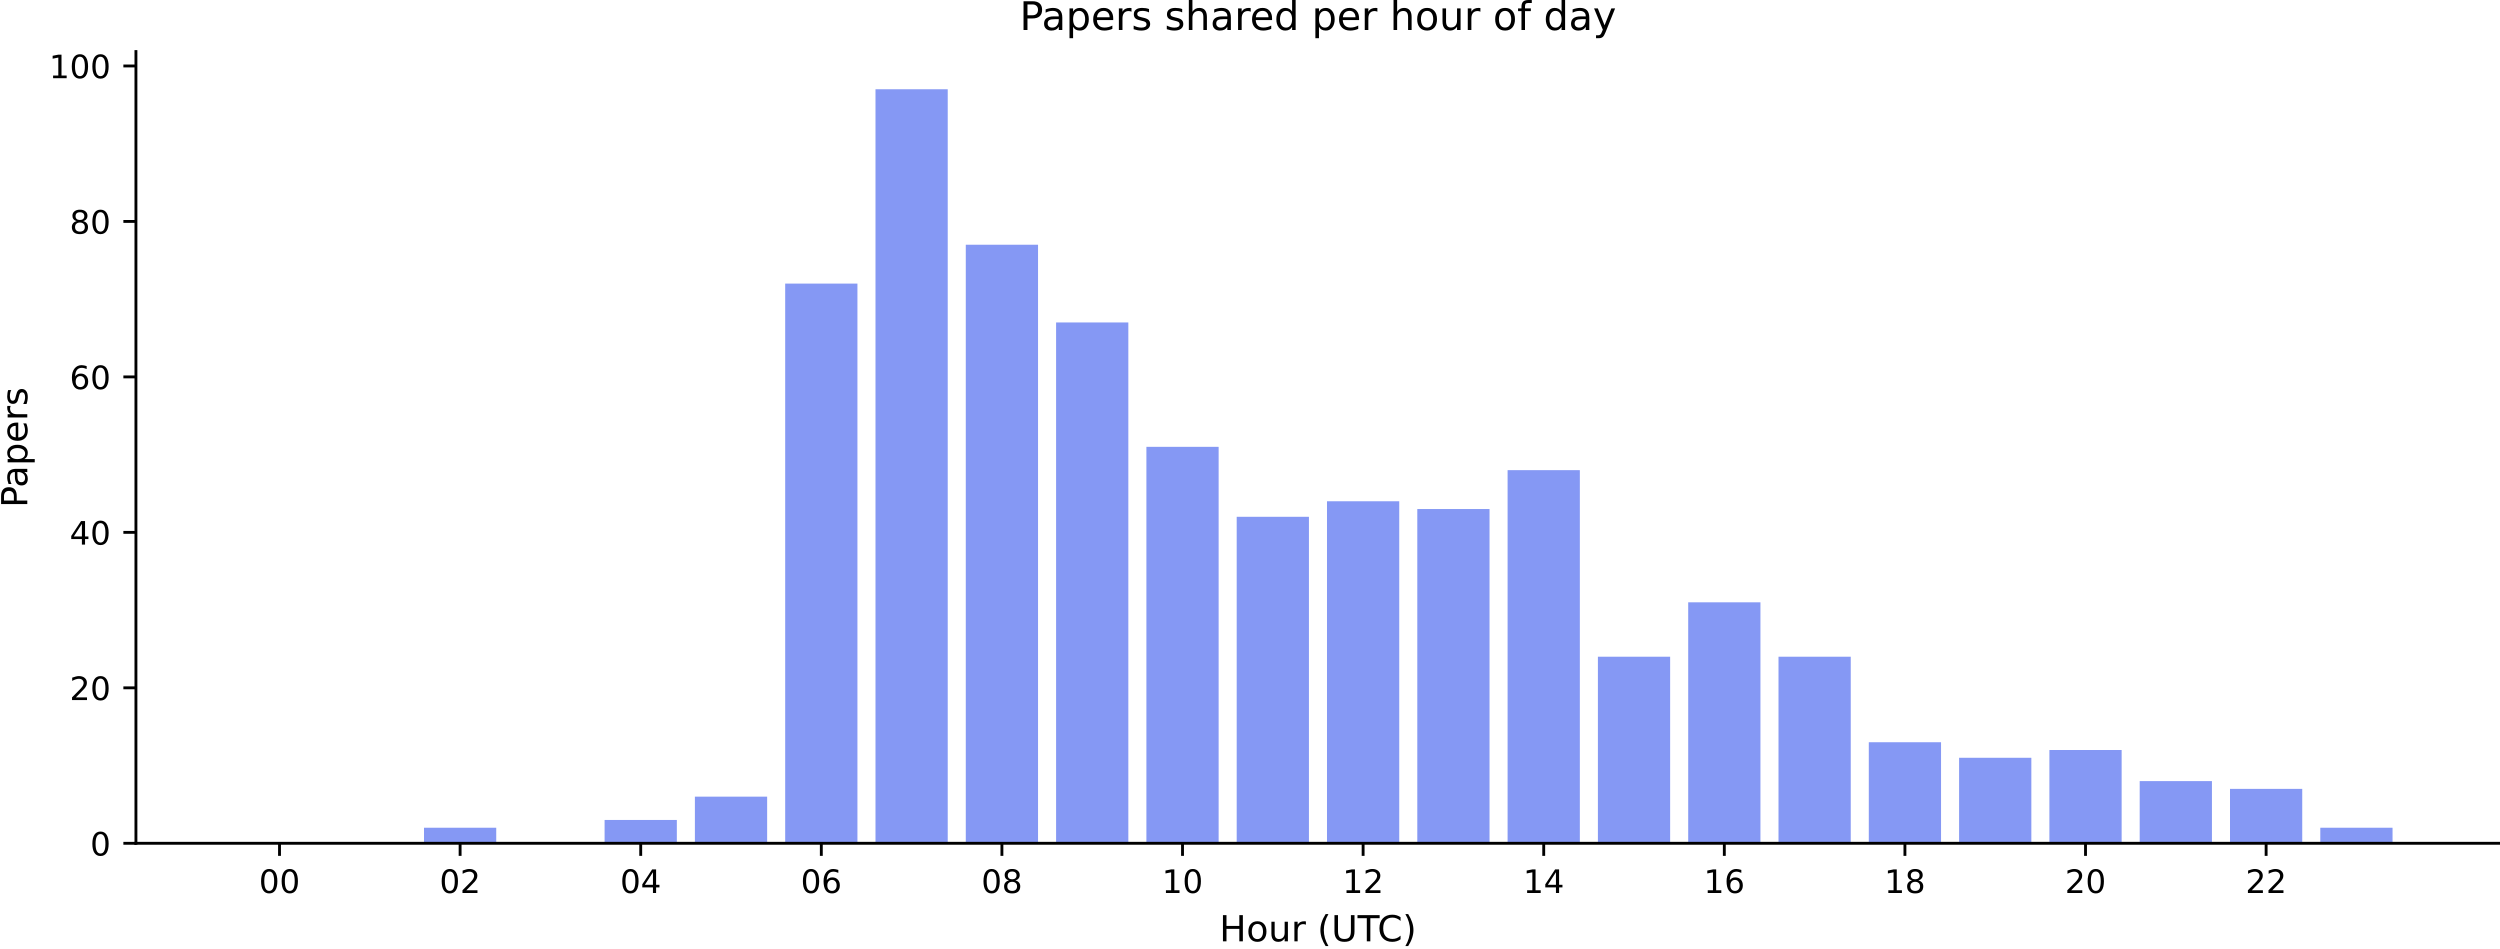
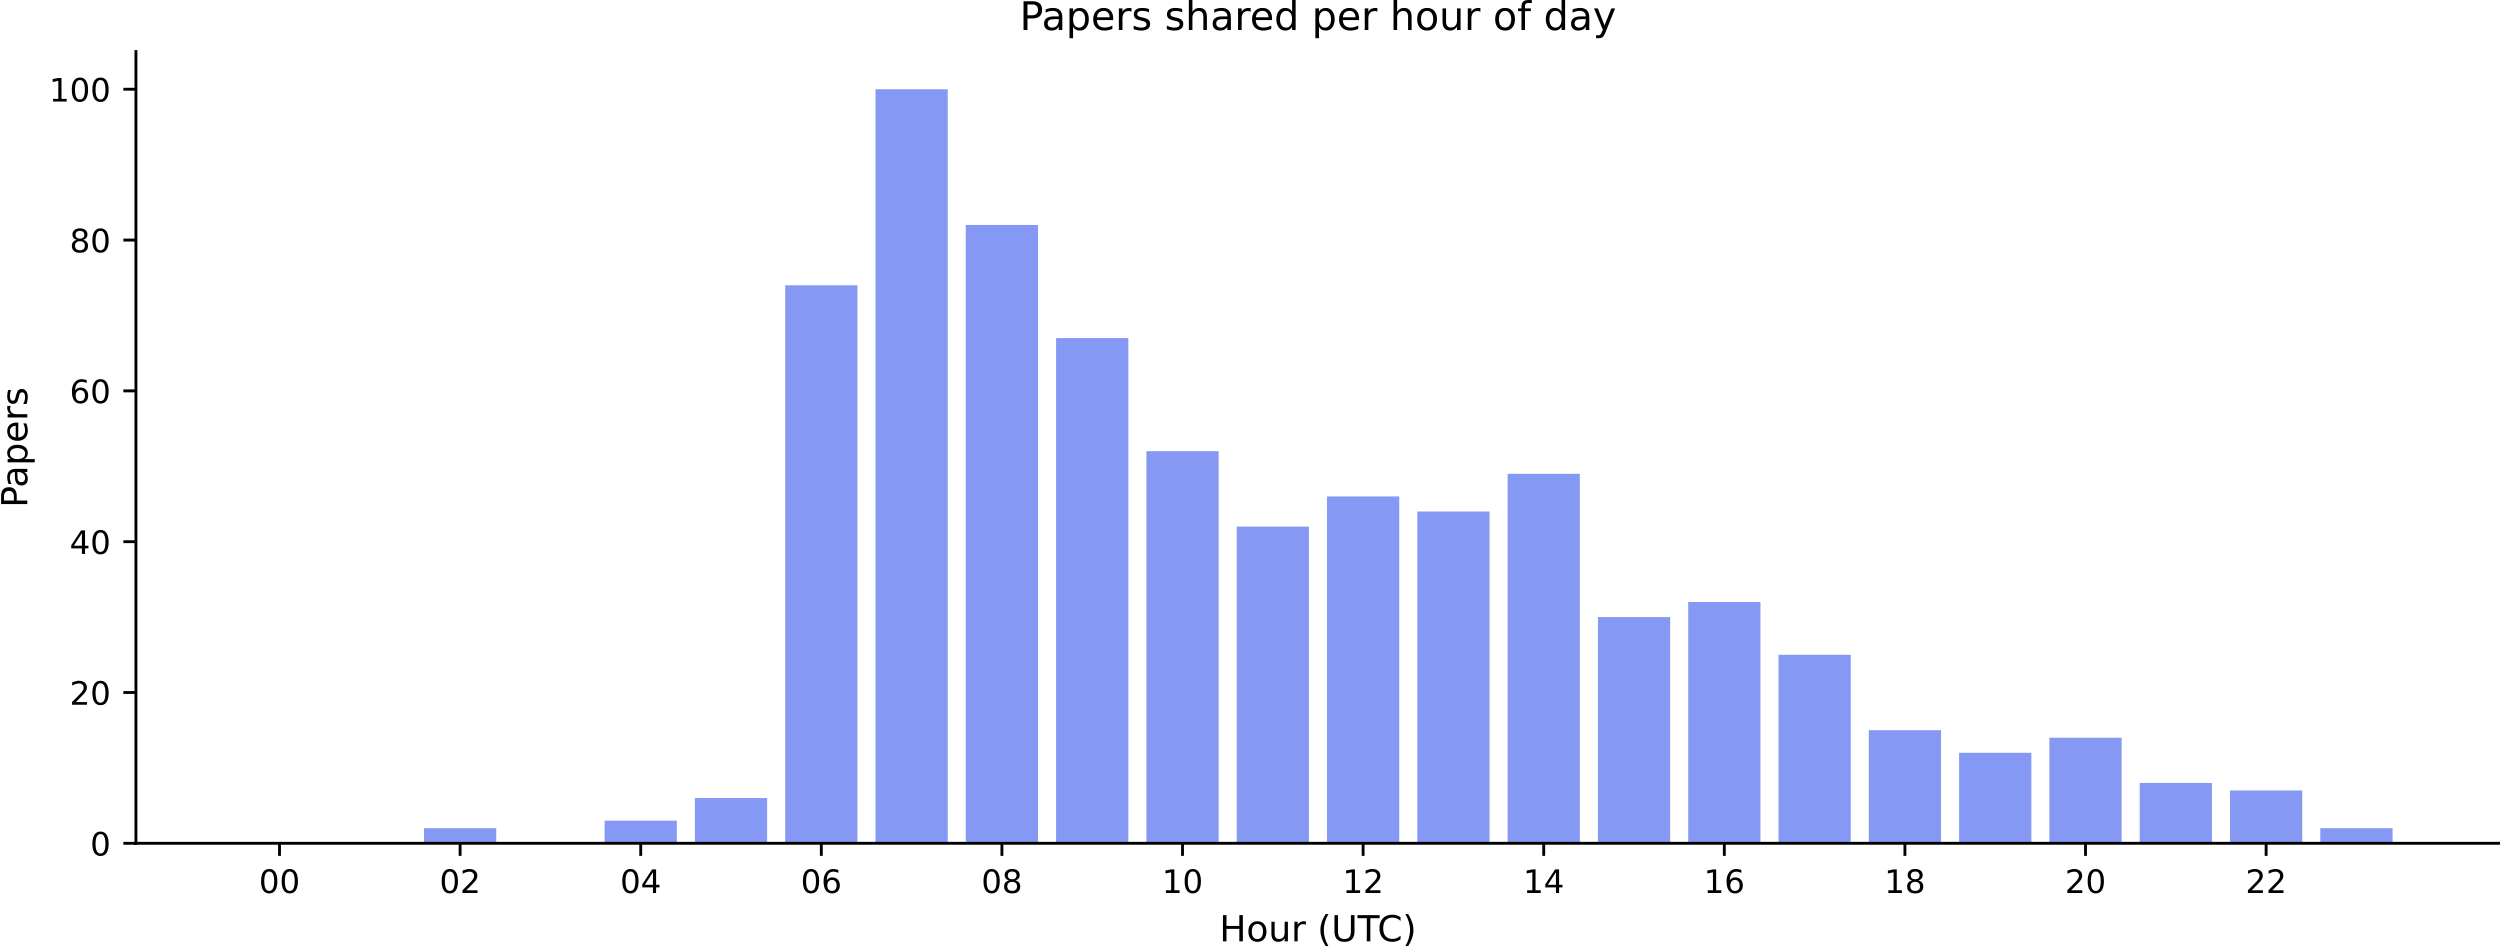
<svg xmlns="http://www.w3.org/2000/svg" xmlns:xlink="http://www.w3.org/1999/xlink" width="696.24pt" height="264.24pt" viewBox="0 0 696.24 264.24" version="1.1">
  <defs>
    <style type="text/css">*{stroke-linejoin: round; stroke-linecap: butt}</style>
  </defs>
  <g id="figure_1">
    <g id="patch_1">
      <path d="M 0 264.24  L 696.24 264.24  L 696.24 0  L 0 0  L 0 264.24  z " style="fill: none" />
    </g>
    <g id="axes_1">
      <g id="patch_2">
        <path d="M 37.857 234.852  L 696.24 234.852  L 696.24 14.358  L 37.857 14.358  L 37.857 234.852  z " style="fill: none" />
      </g>
      <g id="patch_3">
-         <path d="M 67.783 234.852  L 87.902 234.852  L 87.902 234.852  L 67.783 234.852  z " clip-path="url(#pac217c7e53)" style="fill: #4361ee; opacity: 0.65" />
+         <path d="M 67.783 234.852  L 87.902 234.852  L 87.902 234.852  L 67.783 234.852  z " clip-path="url(#p67c5a6d149)" style="fill: #4361ee; opacity: 0.65" />
      </g>
      <g id="patch_4">
-         <path d="M 92.932 234.852  L 113.05 234.852  L 113.05 234.852  L 92.932 234.852  z " clip-path="url(#pac217c7e53)" style="fill: #4361ee; opacity: 0.65" />
+         <path d="M 92.932 234.852  L 113.05 234.852  L 113.05 234.852  L 92.932 234.852  z " clip-path="url(#p67c5a6d149)" style="fill: #4361ee; opacity: 0.65" />
      </g>
      <g id="patch_5">
-         <path d="M 118.08 234.852  L 138.199 234.852  L 138.199 230.522  L 118.08 230.522  z " clip-path="url(#pac217c7e53)" style="fill: #4361ee; opacity: 0.65" />
+         <path d="M 118.08 234.852  L 138.199 234.852  L 138.199 230.652  L 118.08 230.652  z " clip-path="url(#p67c5a6d149)" style="fill: #4361ee; opacity: 0.65" />
      </g>
      <g id="patch_6">
-         <path d="M 143.228 234.852  L 163.347 234.852  L 163.347 234.852  L 143.228 234.852  z " clip-path="url(#pac217c7e53)" style="fill: #4361ee; opacity: 0.65" />
+         <path d="M 143.228 234.852  L 163.347 234.852  L 163.347 234.852  L 143.228 234.852  z " clip-path="url(#p67c5a6d149)" style="fill: #4361ee; opacity: 0.65" />
      </g>
      <g id="patch_7">
-         <path d="M 168.377 234.852  L 188.495 234.852  L 188.495 228.357  L 168.377 228.357  z " clip-path="url(#pac217c7e53)" style="fill: #4361ee; opacity: 0.65" />
+         <path d="M 168.377 234.852  L 188.495 234.852  L 188.495 228.552  L 168.377 228.552  z " clip-path="url(#p67c5a6d149)" style="fill: #4361ee; opacity: 0.65" />
      </g>
      <g id="patch_8">
-         <path d="M 193.525 234.852  L 213.644 234.852  L 213.644 221.862  L 193.525 221.862  z " clip-path="url(#pac217c7e53)" style="fill: #4361ee; opacity: 0.65" />
+         <path d="M 193.525 234.852  L 213.644 234.852  L 213.644 222.252  L 193.525 222.252  z " clip-path="url(#p67c5a6d149)" style="fill: #4361ee; opacity: 0.65" />
      </g>
      <g id="patch_9">
-         <path d="M 218.673 234.852  L 238.792 234.852  L 238.792 78.98  L 218.673 78.98  z " clip-path="url(#pac217c7e53)" style="fill: #4361ee; opacity: 0.65" />
+         <path d="M 218.673 234.852  L 238.792 234.852  L 238.792 79.456  L 218.673 79.456  z " clip-path="url(#p67c5a6d149)" style="fill: #4361ee; opacity: 0.65" />
      </g>
      <g id="patch_10">
-         <path d="M 243.822 234.852  L 263.94 234.852  L 263.94 24.858  L 243.822 24.858  z " clip-path="url(#pac217c7e53)" style="fill: #4361ee; opacity: 0.65" />
+         <path d="M 243.822 234.852  L 263.94 234.852  L 263.94 24.858  L 243.822 24.858  z " clip-path="url(#p67c5a6d149)" style="fill: #4361ee; opacity: 0.65" />
      </g>
      <g id="patch_11">
-         <path d="M 268.97 234.852  L 289.089 234.852  L 289.089 68.156  L 268.97 68.156  z " clip-path="url(#pac217c7e53)" style="fill: #4361ee; opacity: 0.65" />
+         <path d="M 268.97 234.852  L 289.089 234.852  L 289.089 62.657  L 268.97 62.657  z " clip-path="url(#p67c5a6d149)" style="fill: #4361ee; opacity: 0.65" />
      </g>
      <g id="patch_12">
-         <path d="M 294.118 234.852  L 314.237 234.852  L 314.237 89.804  L 294.118 89.804  z " clip-path="url(#pac217c7e53)" style="fill: #4361ee; opacity: 0.65" />
+         <path d="M 294.118 234.852  L 314.237 234.852  L 314.237 94.156  L 294.118 94.156  z " clip-path="url(#p67c5a6d149)" style="fill: #4361ee; opacity: 0.65" />
      </g>
      <g id="patch_13">
-         <path d="M 319.267 234.852  L 339.385 234.852  L 339.385 124.443  L 319.267 124.443  z " clip-path="url(#pac217c7e53)" style="fill: #4361ee; opacity: 0.65" />
+         <path d="M 319.267 234.852  L 339.385 234.852  L 339.385 125.655  L 319.267 125.655  z " clip-path="url(#p67c5a6d149)" style="fill: #4361ee; opacity: 0.65" />
      </g>
      <g id="patch_14">
-         <path d="M 344.415 234.852  L 364.534 234.852  L 364.534 143.926  L 344.415 143.926  z " clip-path="url(#pac217c7e53)" style="fill: #4361ee; opacity: 0.65" />
+         <path d="M 344.415 234.852  L 364.534 234.852  L 364.534 146.654  L 344.415 146.654  z " clip-path="url(#p67c5a6d149)" style="fill: #4361ee; opacity: 0.65" />
      </g>
      <g id="patch_15">
-         <path d="M 369.563 234.852  L 389.682 234.852  L 389.682 139.597  L 369.563 139.597  z " clip-path="url(#pac217c7e53)" style="fill: #4361ee; opacity: 0.65" />
+         <path d="M 369.563 234.852  L 389.682 234.852  L 389.682 138.255  L 369.563 138.255  z " clip-path="url(#p67c5a6d149)" style="fill: #4361ee; opacity: 0.65" />
      </g>
      <g id="patch_16">
-         <path d="M 394.712 234.852  L 414.83 234.852  L 414.83 141.762  L 394.712 141.762  z " clip-path="url(#pac217c7e53)" style="fill: #4361ee; opacity: 0.65" />
+         <path d="M 394.712 234.852  L 414.83 234.852  L 414.83 142.454  L 394.712 142.454  z " clip-path="url(#p67c5a6d149)" style="fill: #4361ee; opacity: 0.65" />
      </g>
      <g id="patch_17">
-         <path d="M 419.86 234.852  L 439.979 234.852  L 439.979 130.937  L 419.86 130.937  z " clip-path="url(#pac217c7e53)" style="fill: #4361ee; opacity: 0.65" />
+         <path d="M 419.86 234.852  L 439.979 234.852  L 439.979 131.955  L 419.86 131.955  z " clip-path="url(#p67c5a6d149)" style="fill: #4361ee; opacity: 0.65" />
      </g>
      <g id="patch_18">
-         <path d="M 445.008 234.852  L 465.127 234.852  L 465.127 182.894  L 445.008 182.894  z " clip-path="url(#pac217c7e53)" style="fill: #4361ee; opacity: 0.65" />
+         <path d="M 445.008 234.852  L 465.127 234.852  L 465.127 171.853  L 445.008 171.853  z " clip-path="url(#p67c5a6d149)" style="fill: #4361ee; opacity: 0.65" />
      </g>
      <g id="patch_19">
-         <path d="M 470.157 234.852  L 490.275 234.852  L 490.275 167.74  L 470.157 167.74  z " clip-path="url(#pac217c7e53)" style="fill: #4361ee; opacity: 0.65" />
+         <path d="M 470.157 234.852  L 490.275 234.852  L 490.275 167.654  L 470.157 167.654  z " clip-path="url(#p67c5a6d149)" style="fill: #4361ee; opacity: 0.65" />
      </g>
      <g id="patch_20">
-         <path d="M 495.305 234.852  L 515.424 234.852  L 515.424 182.894  L 495.305 182.894  z " clip-path="url(#pac217c7e53)" style="fill: #4361ee; opacity: 0.65" />
+         <path d="M 495.305 234.852  L 515.424 234.852  L 515.424 182.353  L 495.305 182.353  z " clip-path="url(#p67c5a6d149)" style="fill: #4361ee; opacity: 0.65" />
      </g>
      <g id="patch_21">
-         <path d="M 520.453 234.852  L 540.572 234.852  L 540.572 206.708  L 520.453 206.708  z " clip-path="url(#pac217c7e53)" style="fill: #4361ee; opacity: 0.65" />
+         <path d="M 520.453 234.852  L 540.572 234.852  L 540.572 203.353  L 520.453 203.353  z " clip-path="url(#p67c5a6d149)" style="fill: #4361ee; opacity: 0.65" />
      </g>
      <g id="patch_22">
-         <path d="M 545.602 234.852  L 565.72 234.852  L 565.72 211.038  L 545.602 211.038  z " clip-path="url(#pac217c7e53)" style="fill: #4361ee; opacity: 0.65" />
+         <path d="M 545.602 234.852  L 565.72 234.852  L 565.72 209.652  L 545.602 209.652  z " clip-path="url(#p67c5a6d149)" style="fill: #4361ee; opacity: 0.65" />
      </g>
      <g id="patch_23">
-         <path d="M 570.75 234.852  L 590.869 234.852  L 590.869 208.873  L 570.75 208.873  z " clip-path="url(#pac217c7e53)" style="fill: #4361ee; opacity: 0.65" />
+         <path d="M 570.75 234.852  L 590.869 234.852  L 590.869 205.452  L 570.75 205.452  z " clip-path="url(#p67c5a6d149)" style="fill: #4361ee; opacity: 0.65" />
      </g>
      <g id="patch_24">
-         <path d="M 595.898 234.852  L 616.017 234.852  L 616.017 217.533  L 595.898 217.533  z " clip-path="url(#pac217c7e53)" style="fill: #4361ee; opacity: 0.65" />
+         <path d="M 595.898 234.852  L 616.017 234.852  L 616.017 218.052  L 595.898 218.052  z " clip-path="url(#p67c5a6d149)" style="fill: #4361ee; opacity: 0.65" />
      </g>
      <g id="patch_25">
-         <path d="M 621.047 234.852  L 641.165 234.852  L 641.165 219.697  L 621.047 219.697  z " clip-path="url(#pac217c7e53)" style="fill: #4361ee; opacity: 0.65" />
+         <path d="M 621.047 234.852  L 641.165 234.852  L 641.165 220.152  L 621.047 220.152  z " clip-path="url(#p67c5a6d149)" style="fill: #4361ee; opacity: 0.65" />
      </g>
      <g id="patch_26">
-         <path d="M 646.195 234.852  L 666.313 234.852  L 666.313 230.522  L 646.195 230.522  z " clip-path="url(#pac217c7e53)" style="fill: #4361ee; opacity: 0.65" />
+         <path d="M 646.195 234.852  L 666.313 234.852  L 666.313 230.652  L 646.195 230.652  z " clip-path="url(#p67c5a6d149)" style="fill: #4361ee; opacity: 0.65" />
      </g>
      <g id="matplotlib.axis_1">
        <g id="xtick_1">
          <g id="line2d_1">
            <defs>
-               <path id="m8d3839d307" d="M 0 0  L 0 3.5  " style="stroke: #000000; stroke-width: 0.8" />
+               <path id="m1114f4248f" d="M 0 0  L 0 3.5  " style="stroke: #000000; stroke-width: 0.8" />
            </defs>
            <g>
-               <use xlink:href="#m8d3839d307" x="77.843" y="234.852" style="stroke: #000000; stroke-width: 0.8" />
+               <use xlink:href="#m1114f4248f" x="77.843" y="234.852" style="stroke: #000000; stroke-width: 0.8" />
            </g>
          </g>
          <g id="text_1">
            <text style="font-size: 9px; font-family: 'DejaVu Sans', 'Liberation Sans', 'Noto Sans', 'FreeSans', sans-serif; text-anchor: middle" x="77.843" y="248.69" transform="rotate(-0 77.84271 248.6902)">00</text>
          </g>
        </g>
        <g id="xtick_2">
          <g id="line2d_2">
            <g>
-               <use xlink:href="#m8d3839d307" x="128.139" y="234.852" style="stroke: #000000; stroke-width: 0.8" />
+               <use xlink:href="#m1114f4248f" x="128.139" y="234.852" style="stroke: #000000; stroke-width: 0.8" />
            </g>
          </g>
          <g id="text_2">
            <text style="font-size: 9px; font-family: 'DejaVu Sans', 'Liberation Sans', 'Noto Sans', 'FreeSans', sans-serif; text-anchor: middle" x="128.139" y="248.69" transform="rotate(-0 128.1394 248.6902)">02</text>
          </g>
        </g>
        <g id="xtick_3">
          <g id="line2d_3">
            <g>
-               <use xlink:href="#m8d3839d307" x="178.436" y="234.852" style="stroke: #000000; stroke-width: 0.8" />
+               <use xlink:href="#m1114f4248f" x="178.436" y="234.852" style="stroke: #000000; stroke-width: 0.8" />
            </g>
          </g>
          <g id="text_3">
            <text style="font-size: 9px; font-family: 'DejaVu Sans', 'Liberation Sans', 'Noto Sans', 'FreeSans', sans-serif; text-anchor: middle" x="178.436" y="248.69" transform="rotate(-0 178.436 248.6902)">04</text>
          </g>
        </g>
        <g id="xtick_4">
          <g id="line2d_4">
            <g>
-               <use xlink:href="#m8d3839d307" x="228.733" y="234.852" style="stroke: #000000; stroke-width: 0.8" />
+               <use xlink:href="#m1114f4248f" x="228.733" y="234.852" style="stroke: #000000; stroke-width: 0.8" />
            </g>
          </g>
          <g id="text_4">
            <text style="font-size: 9px; font-family: 'DejaVu Sans', 'Liberation Sans', 'Noto Sans', 'FreeSans', sans-serif; text-anchor: middle" x="228.733" y="248.69" transform="rotate(-0 228.7327 248.6902)">06</text>
          </g>
        </g>
        <g id="xtick_5">
          <g id="line2d_5">
            <g>
-               <use xlink:href="#m8d3839d307" x="279.029" y="234.852" style="stroke: #000000; stroke-width: 0.8" />
+               <use xlink:href="#m1114f4248f" x="279.029" y="234.852" style="stroke: #000000; stroke-width: 0.8" />
            </g>
          </g>
          <g id="text_5">
            <text style="font-size: 9px; font-family: 'DejaVu Sans', 'Liberation Sans', 'Noto Sans', 'FreeSans', sans-serif; text-anchor: middle" x="279.029" y="248.69" transform="rotate(-0 279.0293 248.6902)">08</text>
          </g>
        </g>
        <g id="xtick_6">
          <g id="line2d_6">
            <g>
-               <use xlink:href="#m8d3839d307" x="329.326" y="234.852" style="stroke: #000000; stroke-width: 0.8" />
+               <use xlink:href="#m1114f4248f" x="329.326" y="234.852" style="stroke: #000000; stroke-width: 0.8" />
            </g>
          </g>
          <g id="text_6">
            <text style="font-size: 9px; font-family: 'DejaVu Sans', 'Liberation Sans', 'Noto Sans', 'FreeSans', sans-serif; text-anchor: middle" x="329.326" y="248.69" transform="rotate(-0 329.326 248.6902)">10</text>
          </g>
        </g>
        <g id="xtick_7">
          <g id="line2d_7">
            <g>
-               <use xlink:href="#m8d3839d307" x="379.623" y="234.852" style="stroke: #000000; stroke-width: 0.8" />
+               <use xlink:href="#m1114f4248f" x="379.623" y="234.852" style="stroke: #000000; stroke-width: 0.8" />
            </g>
          </g>
          <g id="text_7">
            <text style="font-size: 9px; font-family: 'DejaVu Sans', 'Liberation Sans', 'Noto Sans', 'FreeSans', sans-serif; text-anchor: middle" x="379.623" y="248.69" transform="rotate(-0 379.6226 248.6902)">12</text>
          </g>
        </g>
        <g id="xtick_8">
          <g id="line2d_8">
            <g>
-               <use xlink:href="#m8d3839d307" x="429.919" y="234.852" style="stroke: #000000; stroke-width: 0.8" />
+               <use xlink:href="#m1114f4248f" x="429.919" y="234.852" style="stroke: #000000; stroke-width: 0.8" />
            </g>
          </g>
          <g id="text_8">
            <text style="font-size: 9px; font-family: 'DejaVu Sans', 'Liberation Sans', 'Noto Sans', 'FreeSans', sans-serif; text-anchor: middle" x="429.919" y="248.69" transform="rotate(-0 429.9192 248.6902)">14</text>
          </g>
        </g>
        <g id="xtick_9">
          <g id="line2d_9">
            <g>
-               <use xlink:href="#m8d3839d307" x="480.216" y="234.852" style="stroke: #000000; stroke-width: 0.8" />
+               <use xlink:href="#m1114f4248f" x="480.216" y="234.852" style="stroke: #000000; stroke-width: 0.8" />
            </g>
          </g>
          <g id="text_9">
            <text style="font-size: 9px; font-family: 'DejaVu Sans', 'Liberation Sans', 'Noto Sans', 'FreeSans', sans-serif; text-anchor: middle" x="480.216" y="248.69" transform="rotate(-0 480.2159 248.6902)">16</text>
          </g>
        </g>
        <g id="xtick_10">
          <g id="line2d_10">
            <g>
-               <use xlink:href="#m8d3839d307" x="530.513" y="234.852" style="stroke: #000000; stroke-width: 0.8" />
+               <use xlink:href="#m1114f4248f" x="530.513" y="234.852" style="stroke: #000000; stroke-width: 0.8" />
            </g>
          </g>
          <g id="text_10">
            <text style="font-size: 9px; font-family: 'DejaVu Sans', 'Liberation Sans', 'Noto Sans', 'FreeSans', sans-serif; text-anchor: middle" x="530.513" y="248.69" transform="rotate(-0 530.5125 248.6902)">18</text>
          </g>
        </g>
        <g id="xtick_11">
          <g id="line2d_11">
            <g>
-               <use xlink:href="#m8d3839d307" x="580.809" y="234.852" style="stroke: #000000; stroke-width: 0.8" />
+               <use xlink:href="#m1114f4248f" x="580.809" y="234.852" style="stroke: #000000; stroke-width: 0.8" />
            </g>
          </g>
          <g id="text_11">
            <text style="font-size: 9px; font-family: 'DejaVu Sans', 'Liberation Sans', 'Noto Sans', 'FreeSans', sans-serif; text-anchor: middle" x="580.809" y="248.69" transform="rotate(-0 580.8092 248.6902)">20</text>
          </g>
        </g>
        <g id="xtick_12">
          <g id="line2d_12">
            <g>
-               <use xlink:href="#m8d3839d307" x="631.106" y="234.852" style="stroke: #000000; stroke-width: 0.8" />
+               <use xlink:href="#m1114f4248f" x="631.106" y="234.852" style="stroke: #000000; stroke-width: 0.8" />
            </g>
          </g>
          <g id="text_12">
            <text style="font-size: 9px; font-family: 'DejaVu Sans', 'Liberation Sans', 'Noto Sans', 'FreeSans', sans-serif; text-anchor: middle" x="631.106" y="248.69" transform="rotate(-0 631.1058 248.6902)">22</text>
          </g>
        </g>
        <g id="text_13">
          <text style="font-size: 10px; font-family: 'DejaVu Sans', 'Liberation Sans', 'Noto Sans', 'FreeSans', sans-serif; text-anchor: middle" x="367.048" y="262.16" transform="rotate(-0 367.0484 262.1603)">Hour (UTC)</text>
        </g>
      </g>
      <g id="matplotlib.axis_2">
        <g id="ytick_1">
          <g id="line2d_13">
            <defs>
-               <path id="m553f20c54e" d="M 0 0  L -3.5 0  " style="stroke: #000000; stroke-width: 0.8" />
+               <path id="md813390f05" d="M 0 0  L -3.5 0  " style="stroke: #000000; stroke-width: 0.8" />
            </defs>
            <g>
-               <use xlink:href="#m553f20c54e" x="37.857" y="234.852" style="stroke: #000000; stroke-width: 0.8" />
+               <use xlink:href="#md813390f05" x="37.857" y="234.852" style="stroke: #000000; stroke-width: 0.8" />
            </g>
          </g>
          <g id="text_14">
            <text style="font-size: 9px; font-family: 'DejaVu Sans', 'Liberation Sans', 'Noto Sans', 'FreeSans', sans-serif; text-anchor: end" x="30.857" y="238.271" transform="rotate(-0 30.85687 238.2709)">0</text>
          </g>
        </g>
        <g id="ytick_2">
          <g id="line2d_14">
            <g>
-               <use xlink:href="#m553f20c54e" x="37.857" y="191.554" style="stroke: #000000; stroke-width: 0.8" />
+               <use xlink:href="#md813390f05" x="37.857" y="192.853" style="stroke: #000000; stroke-width: 0.8" />
            </g>
          </g>
          <g id="text_15">
-             <text style="font-size: 9px; font-family: 'DejaVu Sans', 'Liberation Sans', 'Noto Sans', 'FreeSans', sans-serif; text-anchor: end" x="30.857" y="194.973" transform="rotate(-0 30.85687 194.9732)">20</text>
+             <text style="font-size: 9px; font-family: 'DejaVu Sans', 'Liberation Sans', 'Noto Sans', 'FreeSans', sans-serif; text-anchor: end" x="30.857" y="196.272" transform="rotate(-0 30.85687 196.2721)">20</text>
          </g>
        </g>
        <g id="ytick_3">
          <g id="line2d_15">
            <g>
-               <use xlink:href="#m553f20c54e" x="37.857" y="148.256" style="stroke: #000000; stroke-width: 0.8" />
+               <use xlink:href="#md813390f05" x="37.857" y="150.854" style="stroke: #000000; stroke-width: 0.8" />
            </g>
          </g>
          <g id="text_16">
-             <text style="font-size: 9px; font-family: 'DejaVu Sans', 'Liberation Sans', 'Noto Sans', 'FreeSans', sans-serif; text-anchor: end" x="30.857" y="151.676" transform="rotate(-0 30.85687 151.6756)">40</text>
+             <text style="font-size: 9px; font-family: 'DejaVu Sans', 'Liberation Sans', 'Noto Sans', 'FreeSans', sans-serif; text-anchor: end" x="30.857" y="154.273" transform="rotate(-0 30.85687 154.2734)">40</text>
          </g>
        </g>
        <g id="ytick_4">
          <g id="line2d_16">
            <g>
-               <use xlink:href="#m553f20c54e" x="37.857" y="104.959" style="stroke: #000000; stroke-width: 0.8" />
+               <use xlink:href="#md813390f05" x="37.857" y="108.855" style="stroke: #000000; stroke-width: 0.8" />
            </g>
          </g>
          <g id="text_17">
-             <text style="font-size: 9px; font-family: 'DejaVu Sans', 'Liberation Sans', 'Noto Sans', 'FreeSans', sans-serif; text-anchor: end" x="30.857" y="108.378" transform="rotate(-0 30.85687 108.3779)">60</text>
+             <text style="font-size: 9px; font-family: 'DejaVu Sans', 'Liberation Sans', 'Noto Sans', 'FreeSans', sans-serif; text-anchor: end" x="30.857" y="112.275" transform="rotate(-0 30.85687 112.2747)">60</text>
          </g>
        </g>
        <g id="ytick_5">
          <g id="line2d_17">
            <g>
-               <use xlink:href="#m553f20c54e" x="37.857" y="61.661" style="stroke: #000000; stroke-width: 0.8" />
+               <use xlink:href="#md813390f05" x="37.857" y="66.857" style="stroke: #000000; stroke-width: 0.8" />
            </g>
          </g>
          <g id="text_18">
-             <text style="font-size: 9px; font-family: 'DejaVu Sans', 'Liberation Sans', 'Noto Sans', 'FreeSans', sans-serif; text-anchor: end" x="30.857" y="65.08" transform="rotate(-0 30.85687 65.08026)">80</text>
+             <text style="font-size: 9px; font-family: 'DejaVu Sans', 'Liberation Sans', 'Noto Sans', 'FreeSans', sans-serif; text-anchor: end" x="30.857" y="70.276" transform="rotate(-0 30.85687 70.27598)">80</text>
          </g>
        </g>
        <g id="ytick_6">
          <g id="line2d_18">
            <g>
-               <use xlink:href="#m553f20c54e" x="37.857" y="18.363" style="stroke: #000000; stroke-width: 0.8" />
+               <use xlink:href="#md813390f05" x="37.857" y="24.858" style="stroke: #000000; stroke-width: 0.8" />
            </g>
          </g>
          <g id="text_19">
-             <text style="font-size: 9px; font-family: 'DejaVu Sans', 'Liberation Sans', 'Noto Sans', 'FreeSans', sans-serif; text-anchor: end" x="30.857" y="21.783" transform="rotate(-0 30.85687 21.78261)">100</text>
+             <text style="font-size: 9px; font-family: 'DejaVu Sans', 'Liberation Sans', 'Noto Sans', 'FreeSans', sans-serif; text-anchor: end" x="30.857" y="28.277" transform="rotate(-0 30.85687 28.27726)">100</text>
          </g>
        </g>
        <g id="text_20">
          <text style="font-size: 10px; font-family: 'DejaVu Sans', 'Liberation Sans', 'Noto Sans', 'FreeSans', sans-serif; text-anchor: middle" x="7.598" y="124.605" transform="rotate(-90 7.598438 124.6049)">Papers</text>
        </g>
      </g>
      <g id="patch_27">
        <path d="M 37.857 234.852  L 37.857 14.358  " style="fill: none; stroke: #000000; stroke-width: 0.8; stroke-linejoin: miter; stroke-linecap: square" />
      </g>
      <g id="patch_28">
        <path d="M 37.857 234.852  L 696.24 234.852  " style="fill: none; stroke: #000000; stroke-width: 0.8; stroke-linejoin: miter; stroke-linecap: square" />
      </g>
      <g id="text_21">
        <text style="font-size: 11px; font-family: 'DejaVu Sans', 'Liberation Sans', 'Noto Sans', 'FreeSans', sans-serif; text-anchor: middle" x="367.048" y="8.358" transform="rotate(-0 367.0484 8.358281)">Papers shared per hour of day</text>
      </g>
    </g>
  </g>
  <defs>
-     <clipPath id="pac217c7e53">
+     <clipPath id="p67c5a6d149">
      <rect x="37.857" y="14.358" width="658.383" height="220.493" />
    </clipPath>
  </defs>
</svg>
